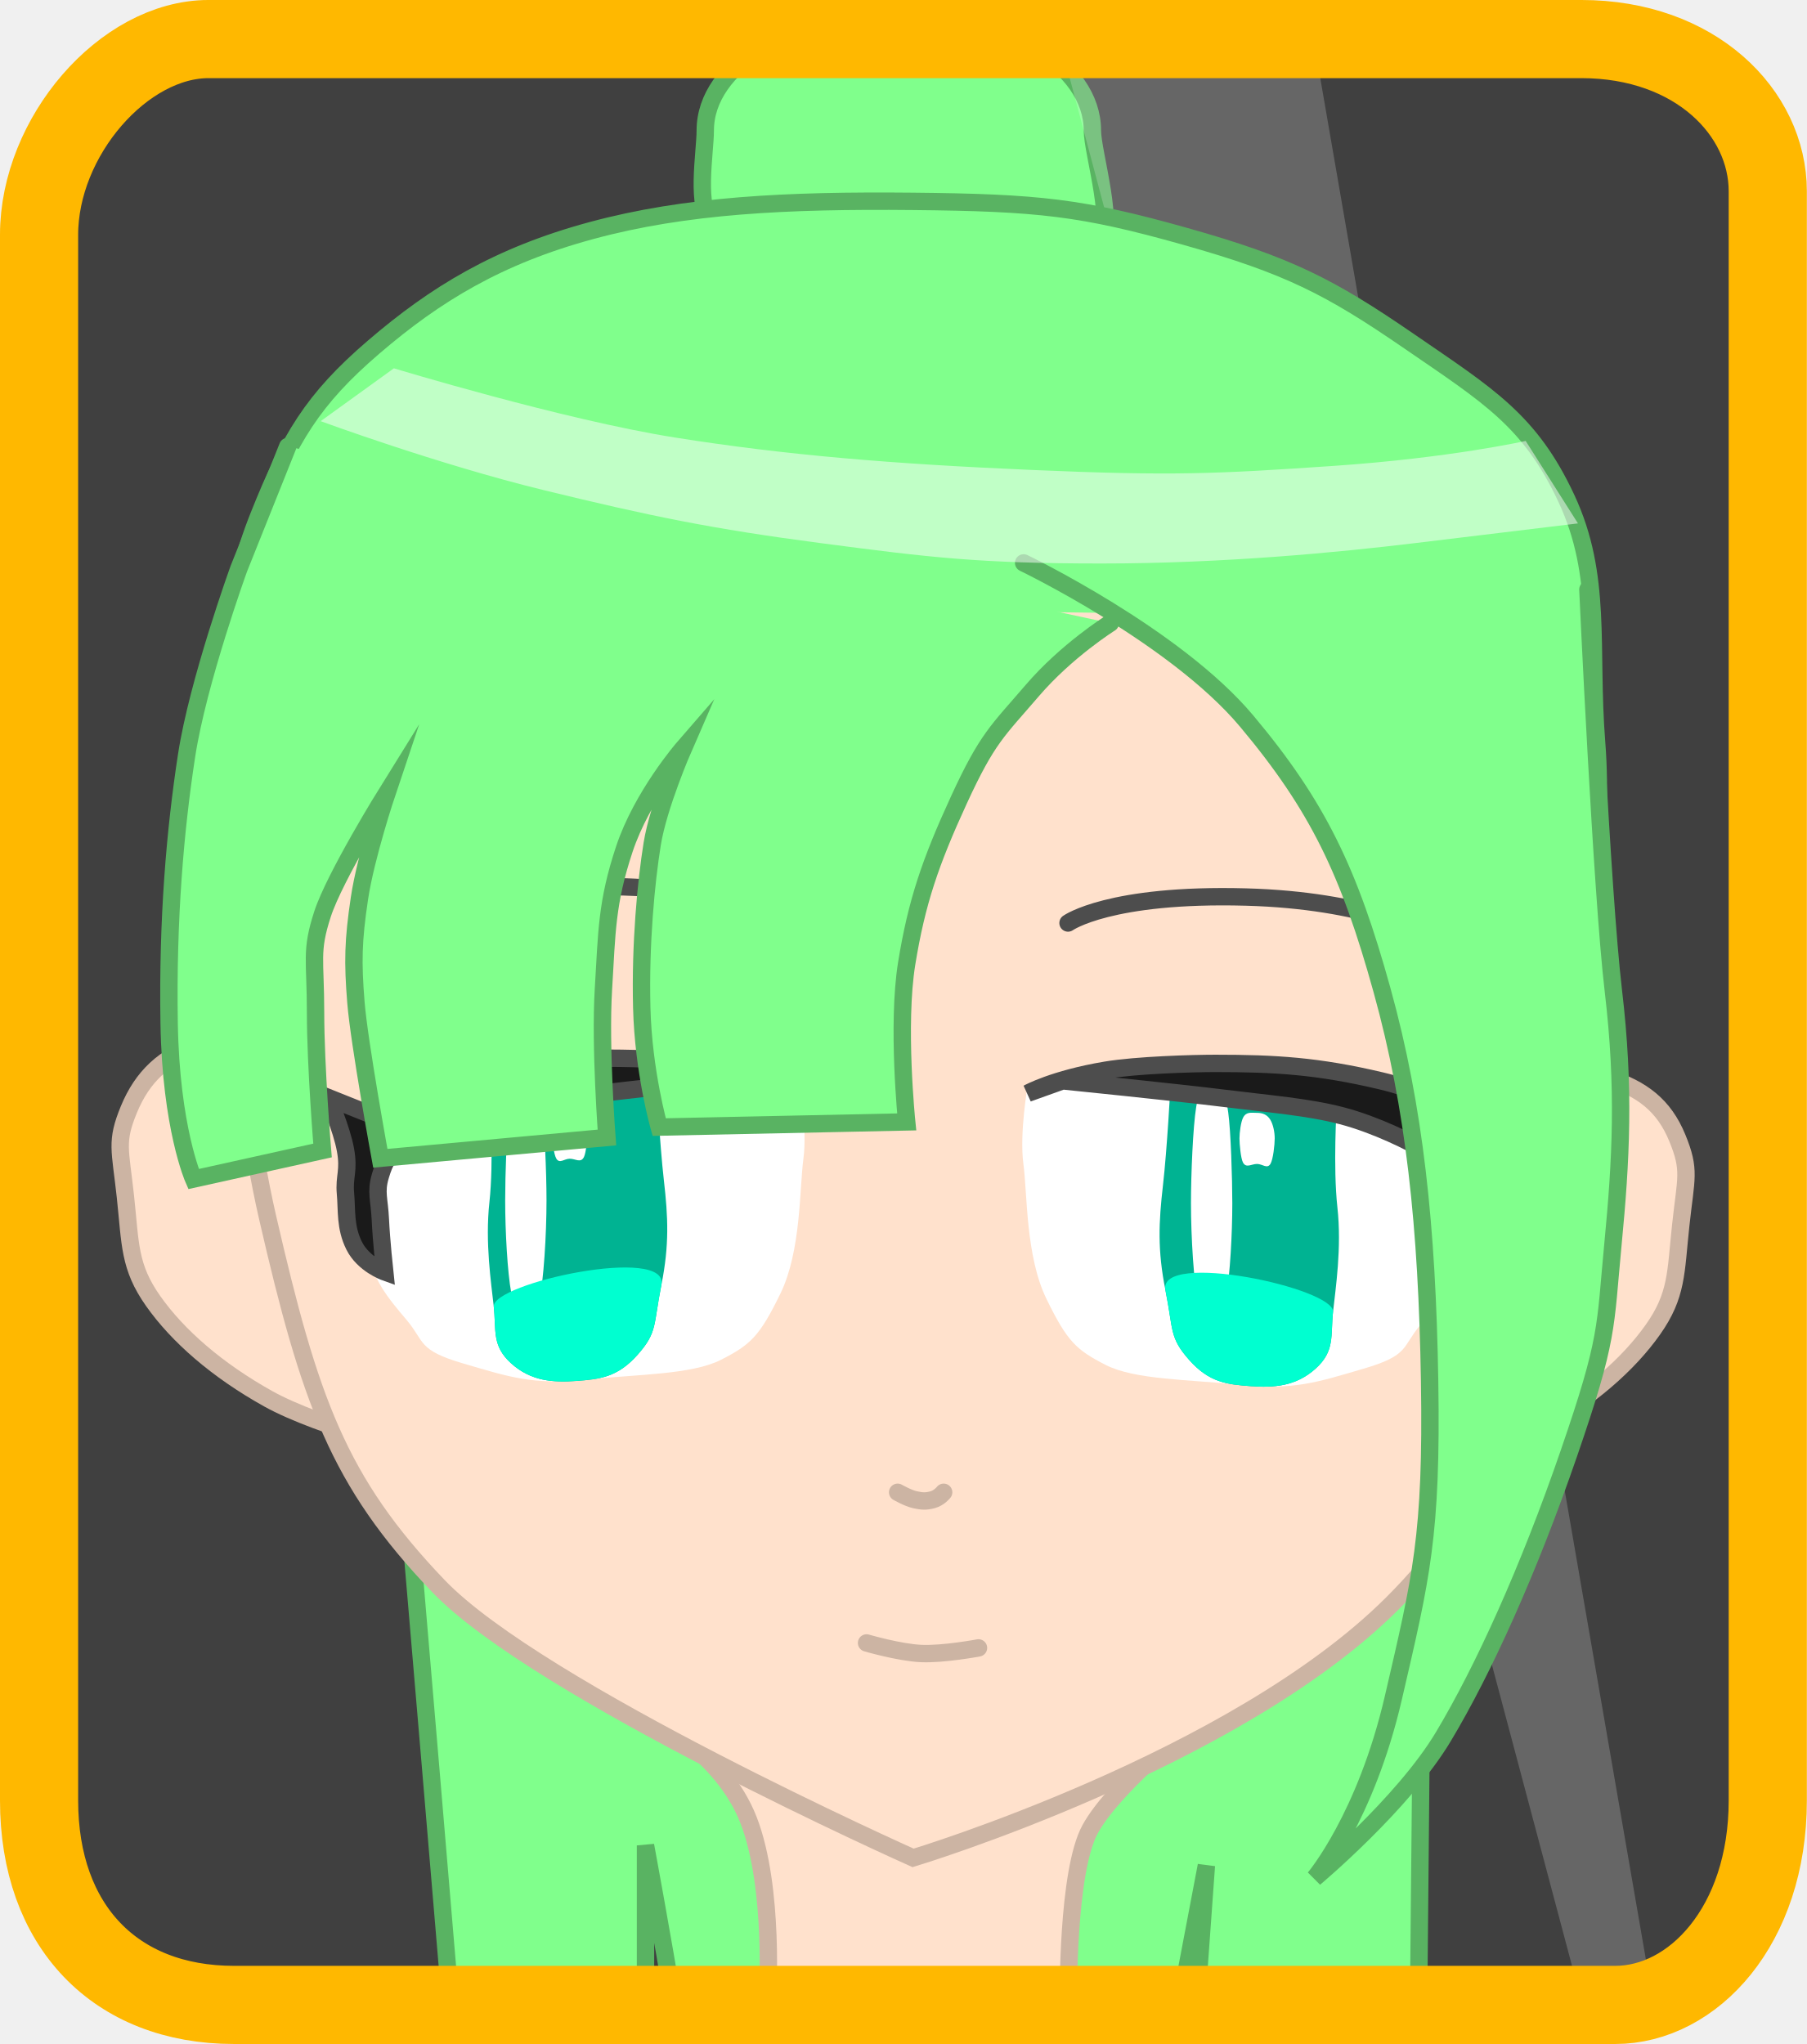
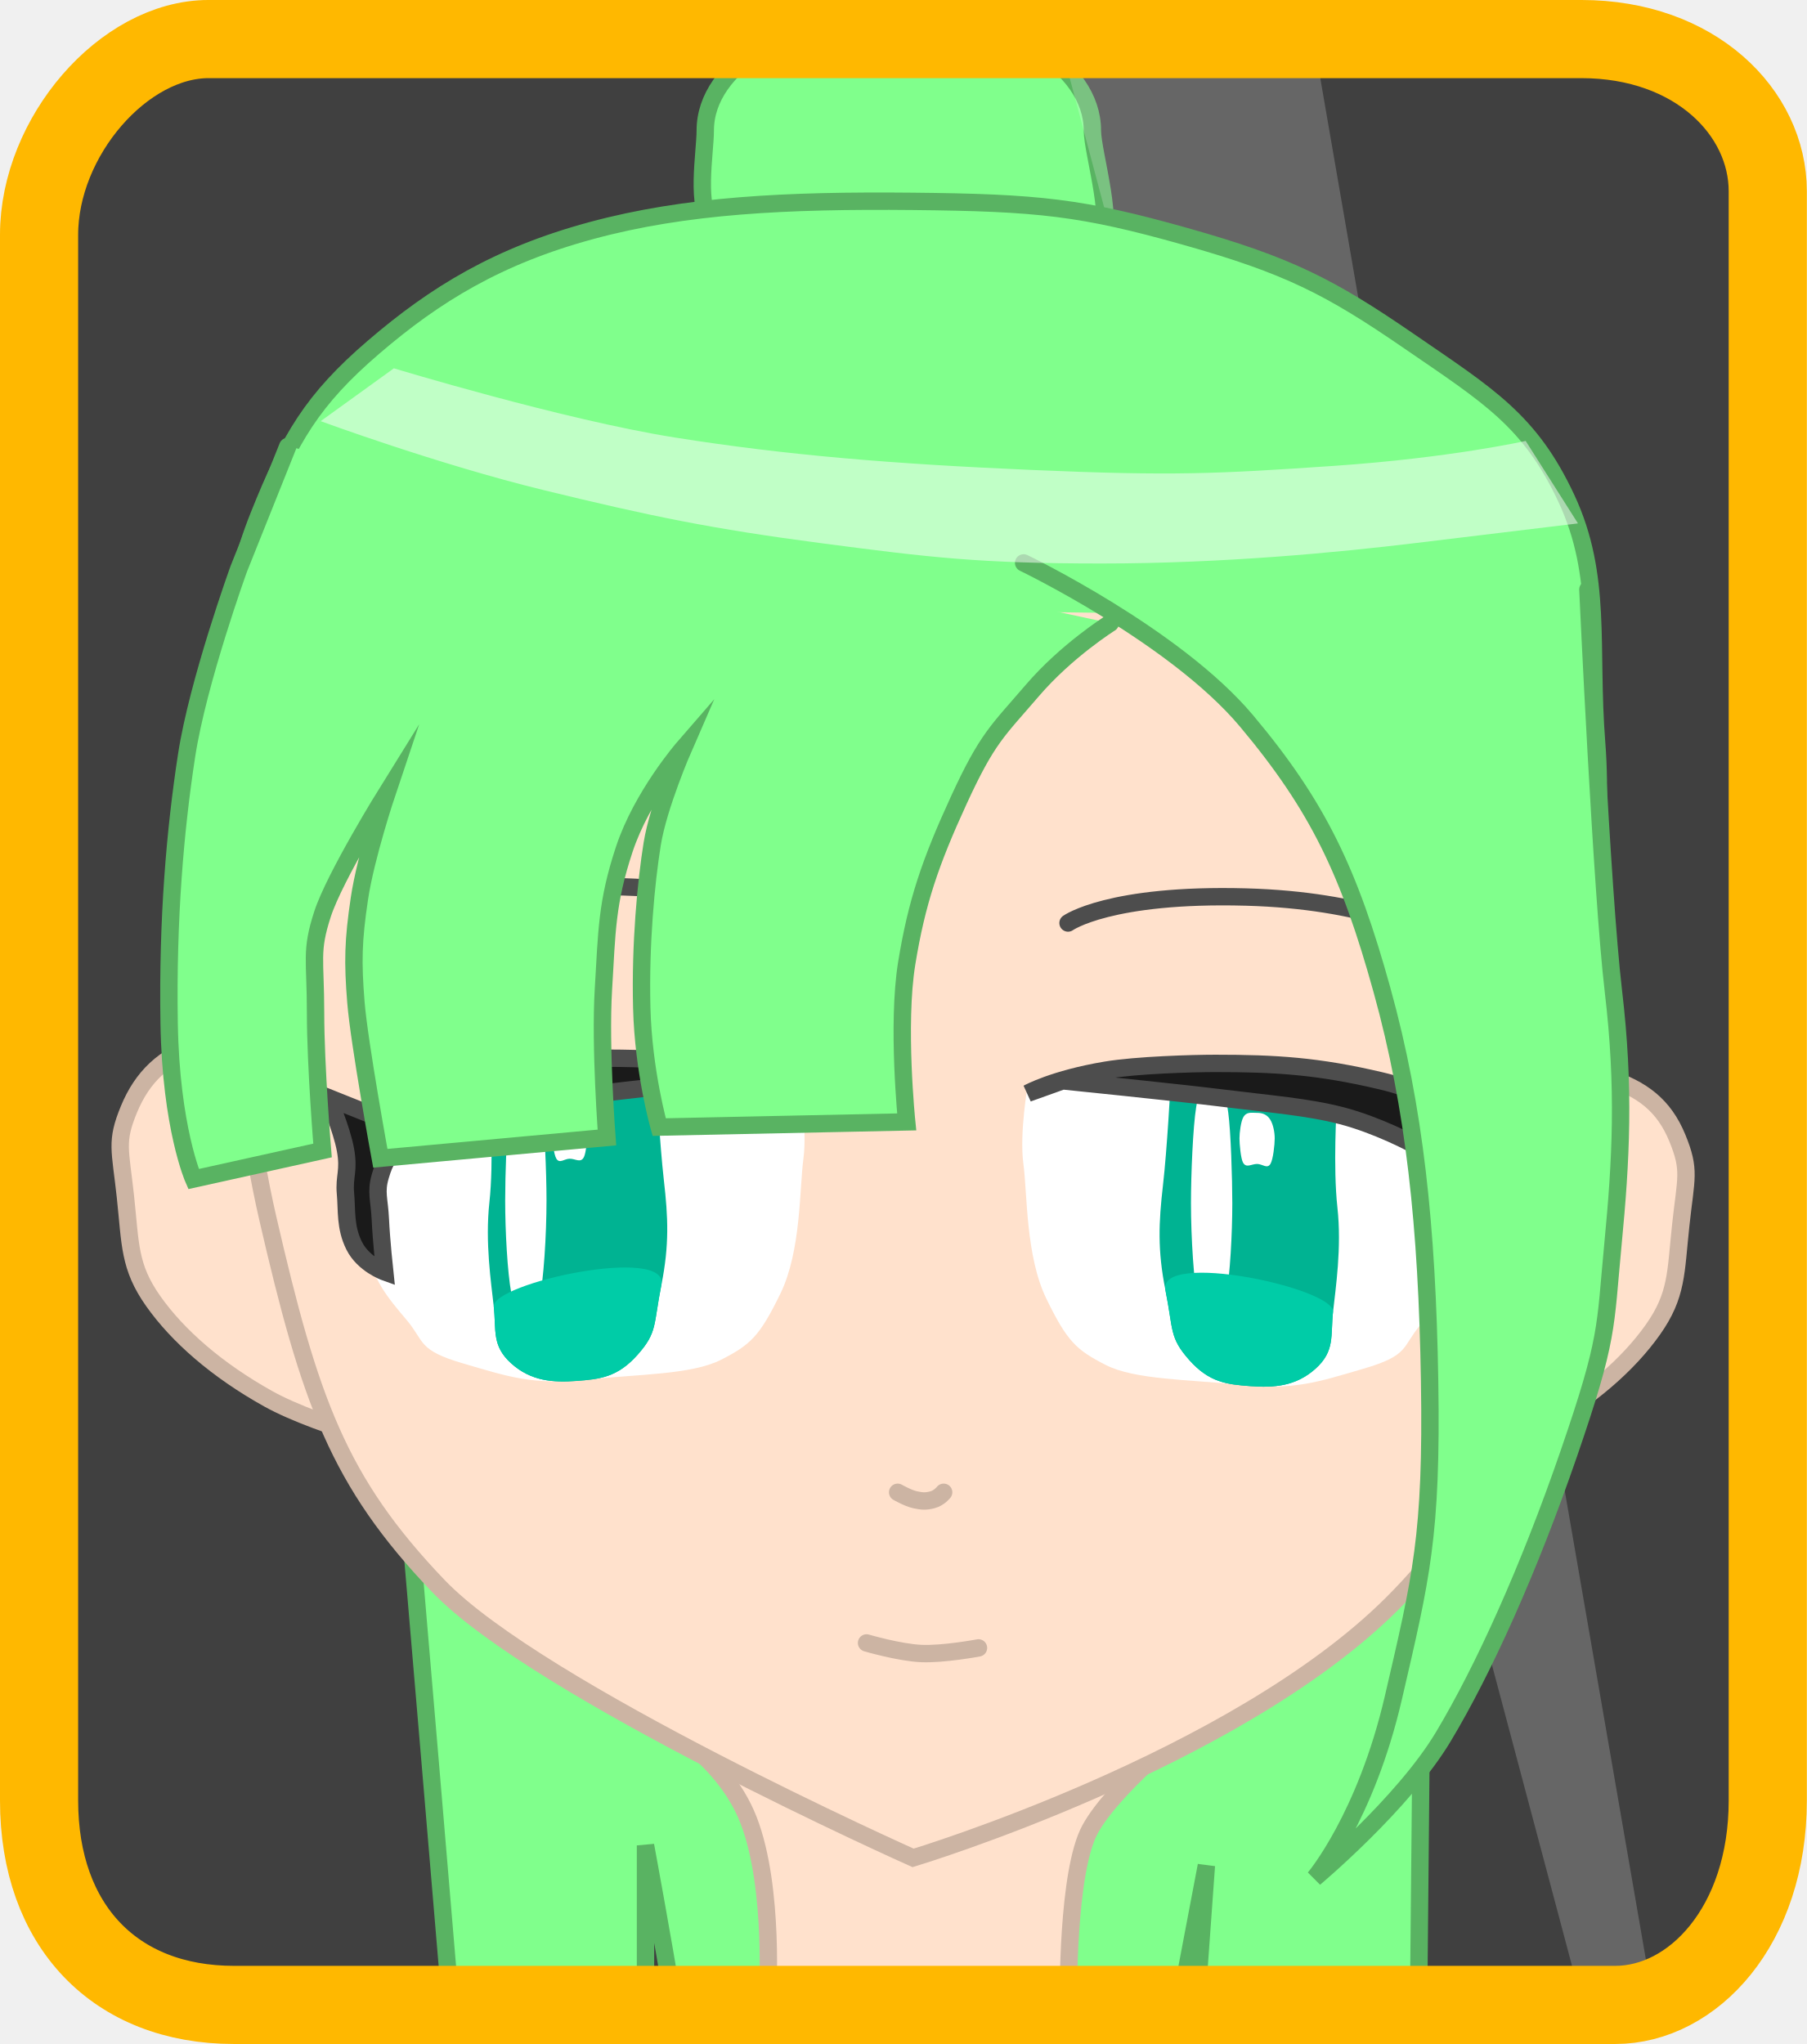
<svg xmlns="http://www.w3.org/2000/svg" version="1.1" width="104.038" height="117.7" viewBox="0,0,104.038,117.7">
  <g transform="translate(-187.9811,-121.0804)">
    <g stroke-miterlimit="10">
      <path d="M192.017,227.711c0,-23.926 0,-83.802 0,-96.374c0,-4.532 5.044,-8.749 10.035,-8.749c10.942,0 53.782,0 74.816,0c7.15,0 11.781,5.27 11.781,10.651c0,13.471 0,72.131 0,95.106c0,5.759 -3.397,9.276 -8.853,9.276c-19.174,0 -63.781,0 -75.792,0c-5.806,0 -11.987,-3.772 -11.987,-9.91z" fill="#404040" stroke="none" stroke-width="NaN" stroke-linecap="butt" />
      <path d="M250.88,128.593c0,1.294 1.392,5.687 0.354,6.715c-1.959,1.941 -7.475,0.051 -11.499,0.051c-4.024,0 -8.744,0.695 -10.703,-1.246c-1.038,-1.028 -0.442,-4.227 -0.442,-5.521c0,-3.737 4.99,-6.766 11.145,-6.766c6.155,0 11.145,3.029 11.145,6.766z" fill="#80ff8c" stroke="#59b362" stroke-width="1" stroke-linecap="butt" />
      <path d="M270.184,181.4c0,0 -0.429,45.526 -0.522,55.286c-0.018,1.851 -6.403,-0.442 -6.403,-0.442c0,0 -6.499,1.761 -6.403,0.427c0.197,-2.734 0.588,-8.168 0.588,-8.168c0,0 -0.983,5.189 -1.544,8.123c-0.213,1.115 -7.058,-0.663 -7.058,-0.663c0,0 -7.375,1.372 -7.467,-0.016c-0.202,-3.049 -0.819,-7.156 -0.819,-7.156c0,0 -0.059,3.885 -0.267,6.83c-0.099,1.393 -7.399,0.691 -7.399,0.691c0,0 -5.948,1.399 -6.17,-0.005c-0.508,-3.22 -1.571,-8.962 -1.571,-8.962c0,0 0,5.327 0,8.412c0,1.301 -5.079,0.617 -5.079,0.617c0,0 -6.059,1.144 -6.223,-0.82c-0.842,-10.129 -4.698,-55.311 -4.698,-55.311z" fill="#80ff8c" stroke="#59b362" stroke-width="1" stroke-linecap="round" />
      <path d="M279.552,238.241l-30.991,-116.482h14.78l20.025,115.708z" fill-opacity="0.2" fill="#ffffff" stroke="#000000" stroke-width="0" stroke-linecap="round" />
      <path d="M201.797,180.02c0,0 -1.401,-6.968 -1.006,-11.402c0.395,-4.434 0.308,-7.612 2.091,-12.073c1.783,-4.46 3.086,-6.694 6.623,-9.725c3.536,-3.031 7.138,-5.245 12.548,-6.707c5.41,-1.462 11.219,-1.748 18.474,-1.677c7.254,0.071 9.748,0.34 15.685,2.012c5.937,1.672 8.329,2.897 12.897,6.036c4.568,3.139 6.966,4.564 9.063,9.055c2.097,4.49 1.304,8.53 1.743,14.085c0.438,5.555 -0.657,12.408 -0.657,12.408" fill="#ffe380" stroke="#ccb666" stroke-width="1" stroke-linecap="round" />
      <path d="M201.797,174.259c0,0 -1.401,-6.968 -1.006,-11.402c0.395,-4.434 0.308,-7.612 2.091,-12.073c1.783,-4.46 3.086,-6.694 6.623,-9.725c3.536,-3.031 7.138,-5.245 12.548,-6.707c5.41,-1.462 11.219,-1.748 18.474,-1.677c7.254,0.071 9.748,0.34 15.685,2.012c5.937,1.672 8.329,2.897 12.897,6.036c4.568,3.139 6.966,4.564 9.063,9.055c2.097,4.49 1.304,8.53 1.743,14.085c0.438,5.555 -0.657,12.408 -0.657,12.408" fill="#80ff8c" stroke="#59b362" stroke-width="1" stroke-linecap="round" />
      <g stroke="#ccb4a3" stroke-width="1" stroke-linecap="round">
        <path d="M232.167,236.243c0,0 0.436,-6.434 -1.083,-10.352c-1.519,-3.918 -5.75,-5.981 -5.75,-5.981l31,0.69c0,0 -4.244,3.37 -5.583,5.811c-1.34,2.441 -1.25,9.832 -1.25,9.832" fill="#ffe1cc" />
        <path d="M272.456,185.604c0,0 1.114,-3.131 2.81,-4.014c1.696,-0.884 3.29,0.905 5.278,1.549c1.988,0.644 3.242,1.585 4.014,3.462c0.773,1.877 0.496,2.28 0.201,5.025c-0.296,2.745 -0.198,4.031 -1.606,6.022c-1.407,1.991 -3.653,3.966 -6.624,5.62c-2.971,1.655 -9.233,3.212 -9.233,3.212z" fill="#ffe1cc" />
        <path d="M212.666,204.842c0,0 -6.262,-1.557 -9.233,-3.212c-2.971,-1.655 -5.216,-3.629 -6.624,-5.62c-1.407,-1.991 -1.31,-3.277 -1.606,-6.022c-0.296,-2.745 -0.572,-3.149 0.201,-5.025c0.773,-1.877 2.026,-3.067 4.014,-3.712c1.988,-0.644 3.582,-2.183 5.278,-1.299c1.696,0.884 2.81,4.014 2.81,4.014z" fill="#ffe1cc" />
        <path d="M278.1,156.722c0,0 0.775,7.648 0.788,8.755c0.052,4.444 -0.033,16.801 -2.196,29.039c-1.532,8.67 -3.334,13.702 -8.546,18.902c-9.088,9.067 -27.589,14.646 -27.589,14.646c0,0 -21.557,-9.621 -27.334,-15.655c-5.777,-6.033 -7.408,-10.701 -9.826,-21.191c-2.094,-9.085 -2.304,-20.889 -2.293,-25.74c0.003,-1.409 0.528,-9.765 0.528,-9.765" fill="#ffe1cc" />
        <path d="M242.317,207.011c0,0 -0.252,0.328 -0.64,0.43c-0.388,0.101 -0.602,0.086 -1.005,0c-0.403,-0.086 -1.005,-0.43 -1.005,-0.43" fill="none" />
        <path d="M244.322,215.972c0,0 -2.021,0.38 -3.294,0.323c-1.273,-0.057 -3.151,-0.609 -3.151,-0.609" fill="none" />
      </g>
      <g>
        <path d="M249.478,174.23c0,0 2.388,-1.709 10.241,-1.496c6.961,0.189 10.314,2.085 10.314,2.085" fill="none" stroke="#4d4d4d" stroke-width="1" stroke-linecap="round" />
        <path d="M210.937,174.233c0,0 3.353,-1.896 10.314,-2.085c7.854,-0.213 10.241,1.496 10.241,1.496" fill="none" stroke="#4d4d4d" stroke-width="1" stroke-linecap="round" />
        <g>
          <path d="M259.84,183.592c3.685,0.449 12.18,2.49 12.18,2.49c0,0 0.354,5.514 0,7.283c-0.354,1.769 -1.189,2.752 -2.26,4.018c-1.071,1.266 -0.616,1.736 -3.265,2.511c-2.649,0.775 -4,1.246 -7.032,0.932c-3.032,-0.314 -6.129,-0.284 -7.82,-1.15c-1.691,-0.865 -2.209,-1.344 -3.408,-3.802c-1.199,-2.458 -1.095,-6.032 -1.328,-7.783c-0.234,-1.751 0.251,-4.52 0.251,-4.52h4.269c0,0 5.35,-0.352 8.413,0.021z" fill="#ffffff" stroke="#000000" stroke-width="0" stroke-linecap="round" />
          <path d="M264.947,184.826c0,0 -0.216,3.437 0.041,5.776c0.257,2.339 -0.103,4.663 -0.251,6.027c-0.148,1.364 0.126,2.246 -1.008,3.265c-1.134,1.019 -2.403,1.104 -3.745,1.005c-1.341,-0.1 -2.37,-0.201 -3.527,-1.507c-1.157,-1.306 -0.906,-1.708 -1.37,-4.018c-0.464,-2.31 -0.387,-3.908 -0.144,-6.027c0.243,-2.12 0.436,-5.776 0.436,-5.776z" fill="#00b392" stroke="#4d4d4d" stroke-width="0" stroke-linecap="round" />
          <path d="M258.937,190.363c0,1.778 -0.133,4.14 -0.347,5.307c-0.215,1.172 -0.514,1.145 -0.843,1.145c-0.292,0 -0.559,0.308 -0.766,-0.637c-0.259,-1.184 -0.424,-3.833 -0.424,-5.815c0,-1.649 0.114,-4.406 0.302,-5.546c0.218,-1.325 0.535,-0.906 0.888,-0.906c0.392,0 0.74,-0.351 0.956,1.233c0.147,1.073 0.234,3.78 0.234,5.219z" fill="#ffffff" stroke="none" stroke-width="0" stroke-linecap="butt" />
          <path d="M261.379,186.633c0,0.366 -0.092,1.207 -0.244,1.465c-0.186,0.314 -0.462,0.006 -0.77,0.006c-0.337,0 -0.635,0.269 -0.82,-0.097c-0.122,-0.243 -0.195,-1.05 -0.195,-1.373c0,-0.34 0.08,-0.958 0.214,-1.208c0.186,-0.345 0.475,-0.263 0.801,-0.263c0.303,0 0.575,0.091 0.761,0.397c0.158,0.259 0.253,0.701 0.253,1.074z" fill="#ffffff" stroke="none" stroke-width="0" stroke-linecap="butt" />
          <path d="M247.162,184.035c0,0 1.474,-0.824 4.49,-1.33c1.777,-0.298 5.024,-0.391 6.305,-0.391c3.453,0 5.896,0.142 9.543,1.005c3.647,0.862 4.269,2.26 4.269,2.26l2.511,-1.005c0,0 -0.783,1.794 -1.005,3.014c-0.222,1.22 0.089,1.531 0,2.511c-0.089,0.98 0.031,1.947 -0.502,3.014c-0.533,1.067 -1.758,1.507 -1.758,1.507c0,0 0.198,-1.835 0.251,-3.014c0.054,-1.179 0.277,-1.571 0,-2.511c-0.277,-0.94 -0.532,-1.306 -1.256,-1.758c-0.724,-0.452 -2.815,-1.499 -4.772,-2.009c-1.956,-0.51 -4.125,-0.673 -6.781,-1.005c-2.656,-0.332 -9.292,-1.005 -9.292,-1.005z" fill="#1a1a1a" stroke="#4d4d4d" stroke-width="1" stroke-linecap="round" />
-           <path d="M255.086,195.374c-0.464,-2.31 9.798,-0.108 9.65,1.256c-0.148,1.364 0.126,2.246 -1.008,3.265c-1.134,1.019 -2.403,1.104 -3.745,1.005c-1.341,-0.1 -2.37,-0.201 -3.527,-1.507c-1.157,-1.306 -0.906,-1.708 -1.37,-4.018z" fill="#00ffd0" stroke="#4d4d4d" stroke-width="0" stroke-linecap="round" />
+           <path d="M255.086,195.374c-0.464,-2.31 9.798,-0.108 9.65,1.256c-0.148,1.364 0.126,2.246 -1.008,3.265c-1.134,1.019 -2.403,1.104 -3.745,1.005c-1.341,-0.1 -2.37,-0.201 -3.527,-1.507c-1.157,-1.306 -0.906,-1.708 -1.37,-4.018z" fill="#00cca7" stroke="#4d4d4d" stroke-width="0" stroke-linecap="round" />
        </g>
        <path d="M229.723,183.271h4.269c0,0 0.485,2.769 0.251,4.52c-0.234,1.751 -0.129,5.325 -1.328,7.783c-1.199,2.458 -1.717,2.937 -3.408,3.802c-1.691,0.865 -4.788,0.836 -7.82,1.15c-3.032,0.314 -4.383,-0.157 -7.032,-0.932c-2.649,-0.775 -2.194,-1.246 -3.265,-2.511c-1.071,-1.266 -1.906,-2.249 -2.26,-4.018c-0.354,-1.769 0,-7.283 0,-7.283c0,0 8.494,-2.04 12.18,-2.49c3.063,-0.374 8.413,-0.021 8.413,-0.021z" fill="#ffffff" stroke="#000000" stroke-width="0" stroke-linecap="round" />
        <path d="M225.771,183.271c0,0 0.193,3.656 0.436,5.776c0.243,2.12 0.32,3.717 -0.144,6.027c-0.464,2.31 -0.213,2.713 -1.37,4.018c-1.157,1.306 -2.186,1.407 -3.527,1.507c-1.341,0.1 -2.61,0.014 -3.745,-1.005c-1.134,-1.019 -0.86,-1.901 -1.008,-3.265c-0.148,-1.364 -0.508,-3.688 -0.251,-6.027c0.257,-2.339 0.041,-5.776 0.041,-5.776z" fill="#00b392" stroke="#4d4d4d" stroke-width="0" stroke-linecap="round" />
        <path d="M217.303,184.988c0.217,-1.585 0.565,-1.233 0.956,-1.233c0.353,0 0.67,-0.419 0.888,0.906c0.188,1.141 0.302,3.897 0.302,5.546c0,1.982 -0.165,4.632 -0.424,5.815c-0.207,0.945 -0.474,0.637 -0.766,0.637c-0.329,0 -0.627,0.027 -0.843,-1.145c-0.215,-1.167 -0.347,-3.529 -0.347,-5.307c0,-1.439 0.087,-4.146 0.234,-5.219z" fill="#ffffff" stroke="none" stroke-width="0" stroke-linecap="butt" />
        <path d="M219.77,186.333c0,-0.373 0.096,-0.815 0.253,-1.074c0.186,-0.305 0.458,-0.397 0.761,-0.397c0.325,0 0.615,-0.082 0.801,0.263c0.134,0.249 0.214,0.867 0.214,1.208c0,0.324 -0.072,1.13 -0.195,1.373c-0.184,0.366 -0.483,0.097 -0.82,0.097c-0.308,0 -0.584,0.308 -0.77,-0.006c-0.152,-0.257 -0.244,-1.099 -0.244,-1.465z" fill="#ffffff" stroke="none" stroke-width="0" stroke-linecap="butt" />
        <path d="M231.983,183.02c0,0 -6.636,0.673 -9.292,1.005c-2.656,0.332 -4.824,0.494 -6.781,1.005c-1.956,0.51 -4.048,1.557 -4.772,2.009c-0.724,0.452 -0.979,0.817 -1.256,1.758c-0.277,0.94 -0.054,1.332 0,2.511c0.054,1.179 0.251,3.014 0.251,3.014c0,0 -1.225,-0.44 -1.758,-1.507c-0.533,-1.067 -0.413,-2.033 -0.502,-3.014c-0.089,-0.98 0.222,-1.292 0,-2.511c-0.222,-1.22 -1.005,-3.014 -1.005,-3.014l2.511,1.005c0,0 0.622,-1.398 4.269,-2.26c3.647,-0.862 6.09,-1.005 9.543,-1.005c1.28,0 4.528,0.093 6.305,0.391c3.015,0.505 4.49,1.33 4.49,1.33z" fill="#1a1a1a" stroke="#4d4d4d" stroke-width="1" stroke-linecap="round" />
-         <path d="M226.063,195.074c-0.464,2.31 -0.213,2.713 -1.37,4.018c-1.157,1.306 -2.186,1.407 -3.527,1.507c-1.341,0.1 -2.61,0.014 -3.745,-1.005c-1.134,-1.019 -0.86,-1.901 -1.008,-3.265c-0.148,-1.364 10.114,-3.566 9.65,-1.256z" fill="#00ffd0" stroke="#4d4d4d" stroke-width="0" stroke-linecap="round" />
+         <path d="M226.063,195.074c-0.464,2.31 -0.213,2.713 -1.37,4.018c-1.157,1.306 -2.186,1.407 -3.527,1.507c-1.341,0.1 -2.61,0.014 -3.745,-1.005c-1.134,-1.019 -0.86,-1.901 -1.008,-3.265c-0.148,-1.364 10.114,-3.566 9.65,-1.256z" fill="#00cca7" stroke="#4d4d4d" stroke-width="0" stroke-linecap="round" />
      </g>
      <path d="M190.231,224.759c0,-23.937 0,-77.129 0,-90.159c0,-5.638 4.866,-11.27 9.759,-11.27c11.34,0 57.773,0 79.045,0c6.566,0 10.734,4.234 10.734,8.765c0,12.099 0,67.984 0,92.664c0,7.221 -4.317,11.771 -8.783,11.771c-10.921,0 -57.751,0 -79.533,0c-6.85,0 -11.222,-4.557 -11.222,-11.771z" fill="none" stroke="#ffb800" stroke-width="4.5" stroke-linecap="butt" />
      <path d="M251.913,156.962c0,0 -2.514,1.572 -4.499,3.889c-1.985,2.317 -2.568,2.703 -4.215,6.283c-1.647,3.58 -2.437,5.889 -3.011,9.424c-0.574,3.535 0,9.125 0,9.125l-14.251,0.299c0,0 -0.913,-3.199 -1.004,-6.881c-0.091,-3.682 0.247,-7.217 0.602,-9.424c0.355,-2.207 1.807,-5.535 1.807,-5.535c0,0 -2.39,2.754 -3.412,5.834c-1.022,3.08 -1.003,4.753 -1.204,8.078c-0.201,3.325 0.201,8.527 0.201,8.527l-13.047,1.197c0,0 -1.217,-6.642 -1.405,-8.975c-0.188,-2.333 -0.161,-3.56 0.201,-5.984c0.361,-2.424 1.606,-6.133 1.606,-6.133c0,0 -3.028,4.871 -3.73,7.031c-0.702,2.16 -0.401,2.588 -0.401,5.684c0,3.096 0.401,7.928 0.401,7.928l-7.427,1.645c0,0 -1.306,-2.954 -1.405,-8.975c-0.099,-6.021 0.349,-11.142 1.004,-15.408c0.654,-4.266 3.011,-10.77 3.011,-10.77l2.814,-7.031" fill="#80ff8c" stroke="#59b362" stroke-width="1" stroke-linecap="round" />
      <path d="M279.411,155.027c0,0 0.798,17.451 1.466,23.095c0.668,5.644 0.444,9.763 -0.023,14.614c-0.466,4.851 -0.231,5.34 -2.539,12.04c-2.308,6.7 -4.905,12.432 -7.226,16.307c-2.321,3.874 -7.419,8.144 -7.419,8.144c0,0 2.94,-3.472 4.542,-10.389c1.602,-6.917 2.229,-9.318 2.086,-18.229c-0.144,-8.911 -0.864,-15.742 -2.743,-22.52c-1.879,-6.778 -3.67,-10.573 -7.794,-15.489c-4.124,-4.916 -12.839,-9.106 -12.839,-9.106" fill="#80ff8c" stroke="#59b362" stroke-width="1" stroke-linecap="round" />
      <path d="M210.661,142.289c0,0 9.745,2.96 16.158,3.981c6.414,1.021 12.538,1.525 20.608,1.873c8.07,0.349 10.579,0.227 17.329,-0.234c6.75,-0.462 11.073,-1.439 11.073,-1.439l3.011,4.75c0,0 -5.041,0.61 -9.401,1.137c-4.36,0.527 -10.979,1.171 -18.032,1.171c-7.053,0 -9.886,-0.347 -16.158,-1.171c-6.272,-0.824 -9.775,-1.545 -15.924,-3.044c-6.149,-1.5 -12.88,-3.981 -12.88,-3.981z" fill-opacity="0.502" fill="#ffffff" stroke="#000000" stroke-width="0" stroke-linecap="round" />
    </g>
  </g>
</svg>
